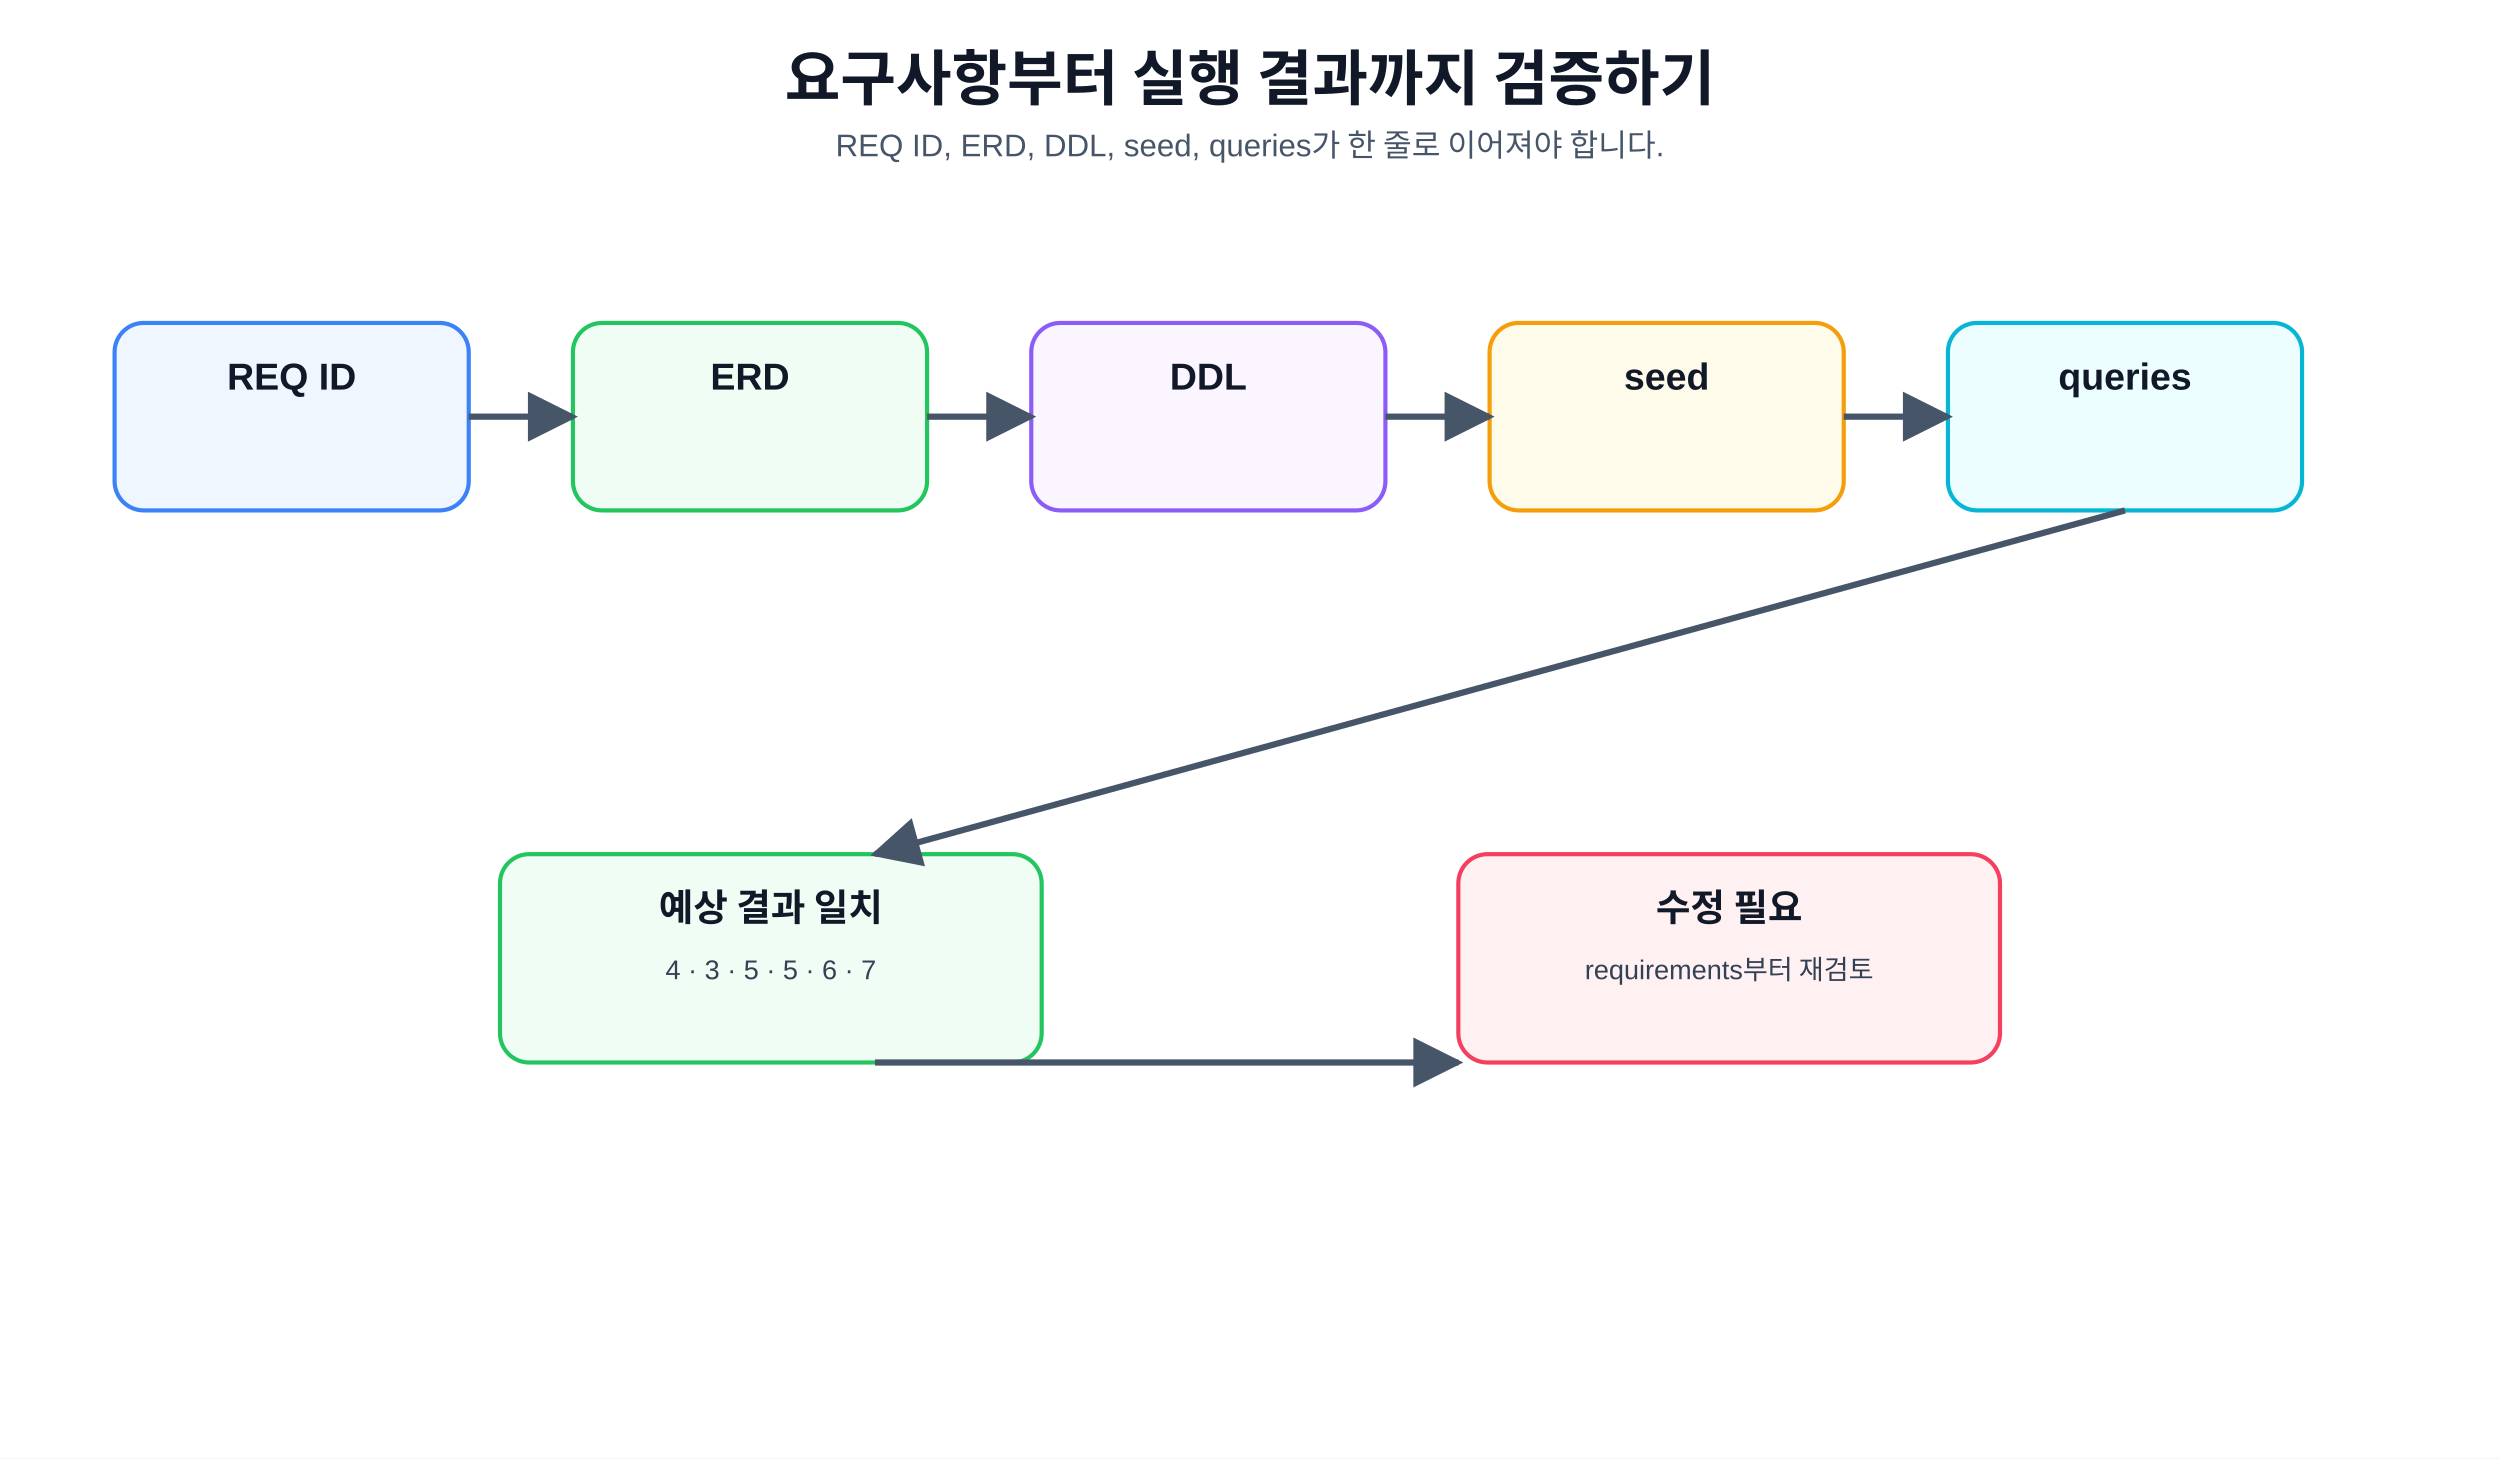
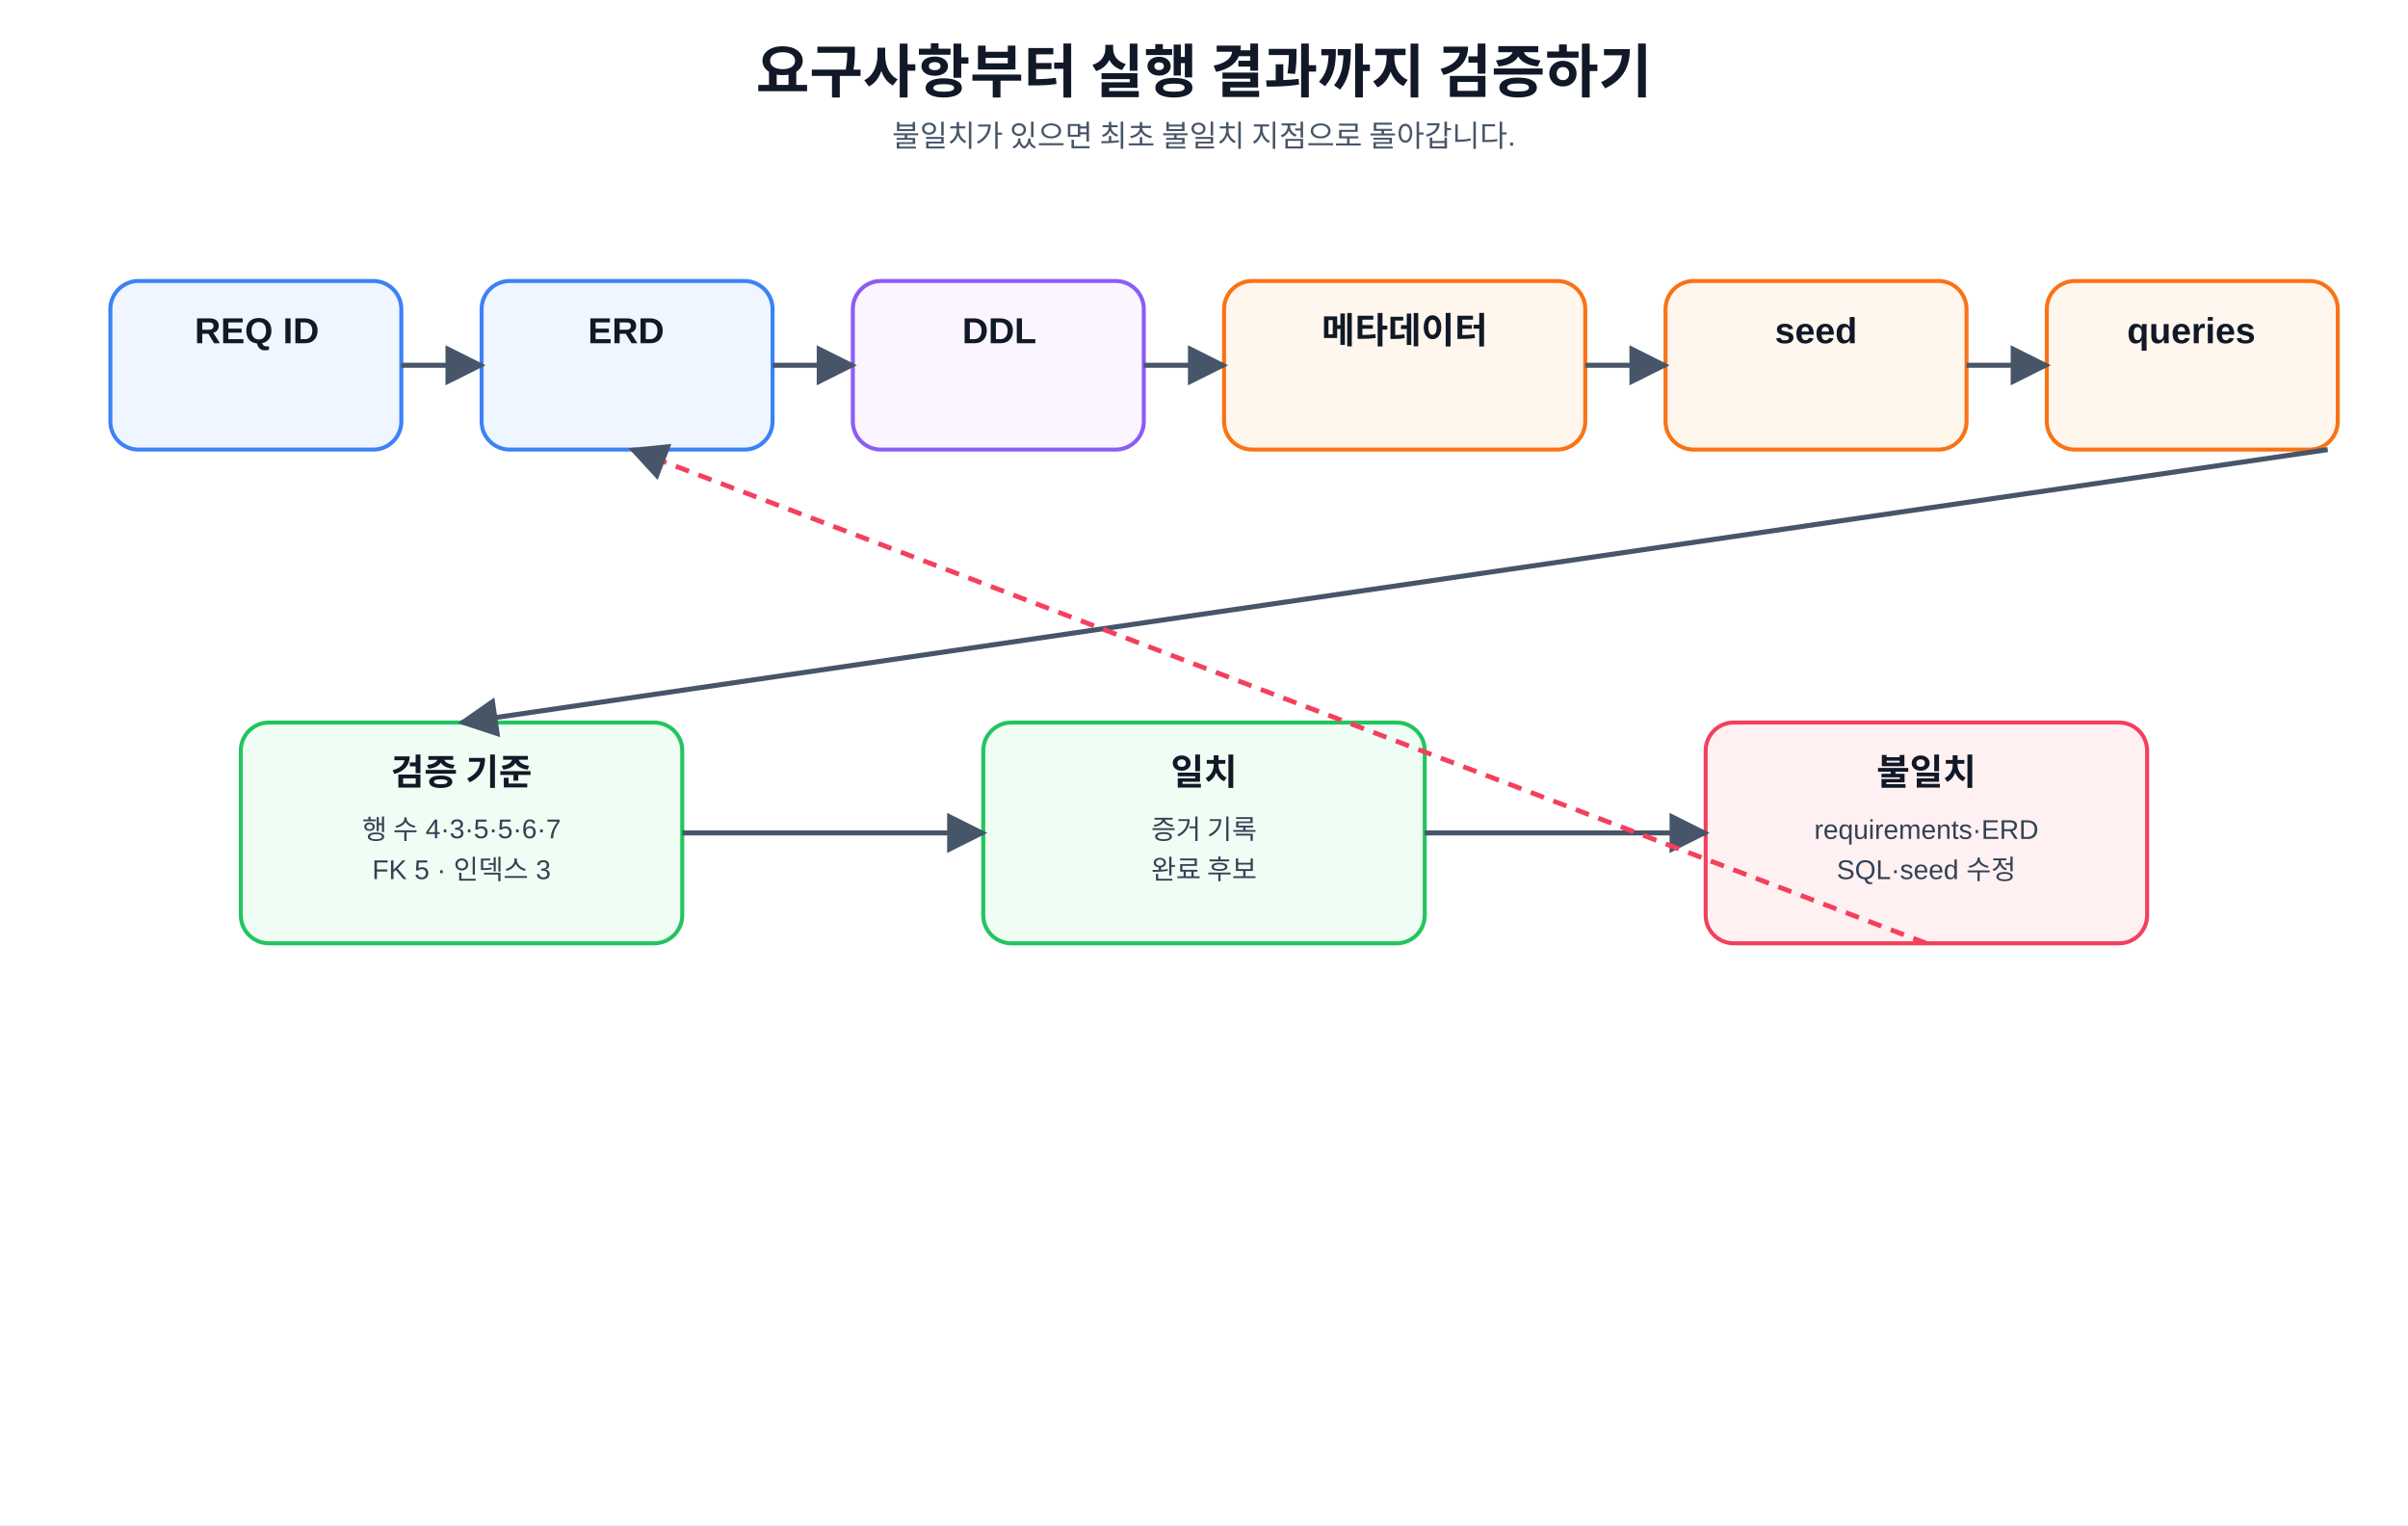
- <svg xmlns="http://www.w3.org/2000/svg" role="img" aria-labelledby="title desc" width="100%" height="700" viewBox="0 0 1200 700">
+ <svg xmlns="http://www.w3.org/2000/svg" role="img" aria-labelledby="title desc" width="100%" height="760" viewBox="0 0 1200 760" preserveAspectRatio="xMidYMid meet">
  <defs>
    <marker id="arrow" viewBox="0 0 10 10" refX="9" refY="5" markerWidth="8" markerHeight="8" orient="auto">
      <path d="M0 0L10 5L0 10z" fill="#475569" />
    </marker>
-     <style>text{font-family:"Malgun Gothic","Apple SD Gothic Neo","Noto Sans KR",Arial,sans-serif;fill:#111827}.code{font-family:Consolas,D2Coding,"Courier New",monospace;fill:#1d4ed8;font-size:14px;text-anchor:middle}.t{font-size:29px;font-weight:800;text-anchor:middle}.s{font-size:15px;text-anchor:middle;fill:#475569}.card{fill:#f8fafc;stroke:#cbd5e1;stroke-width:2;rx:14}.b{fill:#eff6ff;stroke:#3b82f6}.g{fill:#f0fdf4;stroke:#22c55e}.y{fill:#fffbeb;stroke:#f59e0b}.p{fill:#faf5ff;stroke:#8b5cf6}.r{fill:#fff1f2;stroke:#f43f5e}.c{fill:#ecfeff;stroke:#06b6d4}.h{font-size:18px;font-weight:700;text-anchor:middle}.m{font-size:13px;text-anchor:middle;fill:#334155}.line{stroke:#475569;stroke-width:3;fill:none;marker-end:url(#arrow)}.plain{stroke:#94a3b8;stroke-width:2;fill:none}</style>
+     <style>
+       text{font-family:"Malgun Gothic","Apple SD Gothic Neo","Noto Sans KR",Arial,sans-serif;fill:#111827}
+       .mono{font-family:Consolas,D2Coding,"Courier New",monospace;fill:#1d4ed8;font-size:13px;text-anchor:middle}
+       .title{font-size:29px;font-weight:800;text-anchor:middle}
+       .sub{font-size:15px;text-anchor:middle;fill:#475569}
+       .card{fill:#f8fafc;stroke:#cbd5e1;stroke-width:2;rx:14}
+       .blue{fill:#eff6ff;stroke:#3b82f6}
+       .green{fill:#f0fdf4;stroke:#22c55e}
+       .orange{fill:#fff7ed;stroke:#f97316}
+       .purple{fill:#faf5ff;stroke:#8b5cf6}
+       .pink{fill:#fff1f2;stroke:#f43f5e}
+       .cyan{fill:#ecfeff;stroke:#06b6d4}
+       .gray{fill:#f8fafc;stroke:#94a3b8}
+       .h{font-size:18px;font-weight:700;text-anchor:middle}
+       .m{font-size:13.5px;text-anchor:middle;fill:#334155}
+       .tiny{font-size:12.5px;text-anchor:middle;fill:#475569}
+       .line{stroke:#475569;stroke-width:2.5;fill:none;marker-end:url(#arrow)}
+       .loop{stroke:#f43f5e;stroke-width:2.4;fill:none;marker-end:url(#arrow);stroke-dasharray:7 5}
+     </style>
  </defs>
-   <rect width="1200" height="700" fill="#fff" />
-   <text x="600" y="48" class="t">요구사항부터 실행 결과까지 검증하기</text>
-   <text x="600" y="75" class="s">REQ ID, ERD, DDL, seed, queries가 한 줄로 이어져야 합니다.</text>
-   <rect x="55" y="155" width="170" height="90" class="card b" />
-   <text x="140" y="187" class="h">REQ ID</text>
-   <rect x="275" y="155" width="170" height="90" class="card g" />
-   <text x="360" y="187" class="h">ERD</text>
-   <rect x="495" y="155" width="170" height="90" class="card p" />
-   <text x="580" y="187" class="h">DDL</text>
-   <rect x="715" y="155" width="170" height="90" class="card y" />
-   <text x="800" y="187" class="h">seed</text>
-   <rect x="935" y="155" width="170" height="90" class="card c" />
-   <text x="1020" y="187" class="h">queries</text>
-   <line x1="225" y1="200" x2="275" y2="200" class="line" />
-   <line x1="445" y1="200" x2="495" y2="200" class="line" />
-   <line x1="665" y1="200" x2="715" y2="200" class="line" />
-   <line x1="885" y1="200" x2="935" y2="200" class="line" />
-   <rect x="240" y="410" width="260" height="100" class="card g" />
-   <text x="370" y="442" class="h">예상 결과 일치</text>
-   <text x="370" y="470" class="m">4 · 3 · 5 · 5 · 6 · 7</text>
-   <rect x="700" y="410" width="260" height="100" class="card r" />
-   <text x="830" y="442" class="h">수정 필요</text>
-   <text x="830" y="470" class="m">requirements부터 재검토</text>
-   <line x1="1020" y1="245" x2="420" y2="410" class="line" />
-   <line x1="420" y1="510" x2="700" y2="510" class="line" />
+   <rect width="1200" height="760" fill="#ffffff" />
+   <text x="600" y="46" class="title">요구사항부터 실행 결과까지 검증하기</text>
+   <text x="600" y="73" class="sub">불일치가 있으면 최초 불일치 지점으로 돌아갑니다.</text>
+   <rect x="55" y="140" width="145" height="84" class="card blue" />
+   <text x="128" y="171" class="h">REQ ID</text>
+   <rect x="240" y="140" width="145" height="84" class="card blue" />
+   <text x="312" y="171" class="h">ERD</text>
+   <rect x="425" y="140" width="145" height="84" class="card purple" />
+   <text x="498" y="171" class="h">DDL</text>
+   <rect x="610" y="140" width="180" height="84" class="card orange" />
+   <text x="700" y="171" class="h">메타데이터</text>
+   <rect x="830" y="140" width="150" height="84" class="card orange" />
+   <text x="905" y="171" class="h">seed</text>
+   <rect x="1020" y="140" width="145" height="84" class="card orange" />
+   <text x="1092" y="171" class="h">queries</text>
+   <path d="M200 182 L240 182" class="line" />
+   <path d="M385 182 L425 182" class="line" />
+   <path d="M570 182 L610 182" class="line" />
+   <path d="M790 182 L830 182" class="line" />
+   <path d="M980 182 L1020 182" class="line" />
+   <rect x="120" y="360" width="220" height="110" class="card green" />
+   <text x="230" y="391" class="h">검증 기준</text>
+   <text x="230" y="418" class="m">행 수 4·3·5·5·6·7</text>
+   <text x="230" y="438" class="m">FK 5 · 인덱스 3</text>
+   <rect x="490" y="360" width="220" height="110" class="card green" />
+   <text x="600" y="391" class="h">일치</text>
+   <text x="600" y="418" class="m">증거 기록</text>
+   <text x="600" y="438" class="m">완료 후보</text>
+   <rect x="850" y="360" width="220" height="110" class="card pink" />
+   <text x="960" y="391" class="h">불일치</text>
+   <text x="960" y="418" class="m">requirements·ERD</text>
+   <text x="960" y="438" class="m">SQL·seed 수정</text>
+   <path d="M1160 224 L230 360" class="line" />
+   <path d="M340 415 L490 415" class="line" />
+   <path d="M710 415 L850 415" class="line" />
+   <path d="M960 470 L315 224" class="loop" />
</svg>
